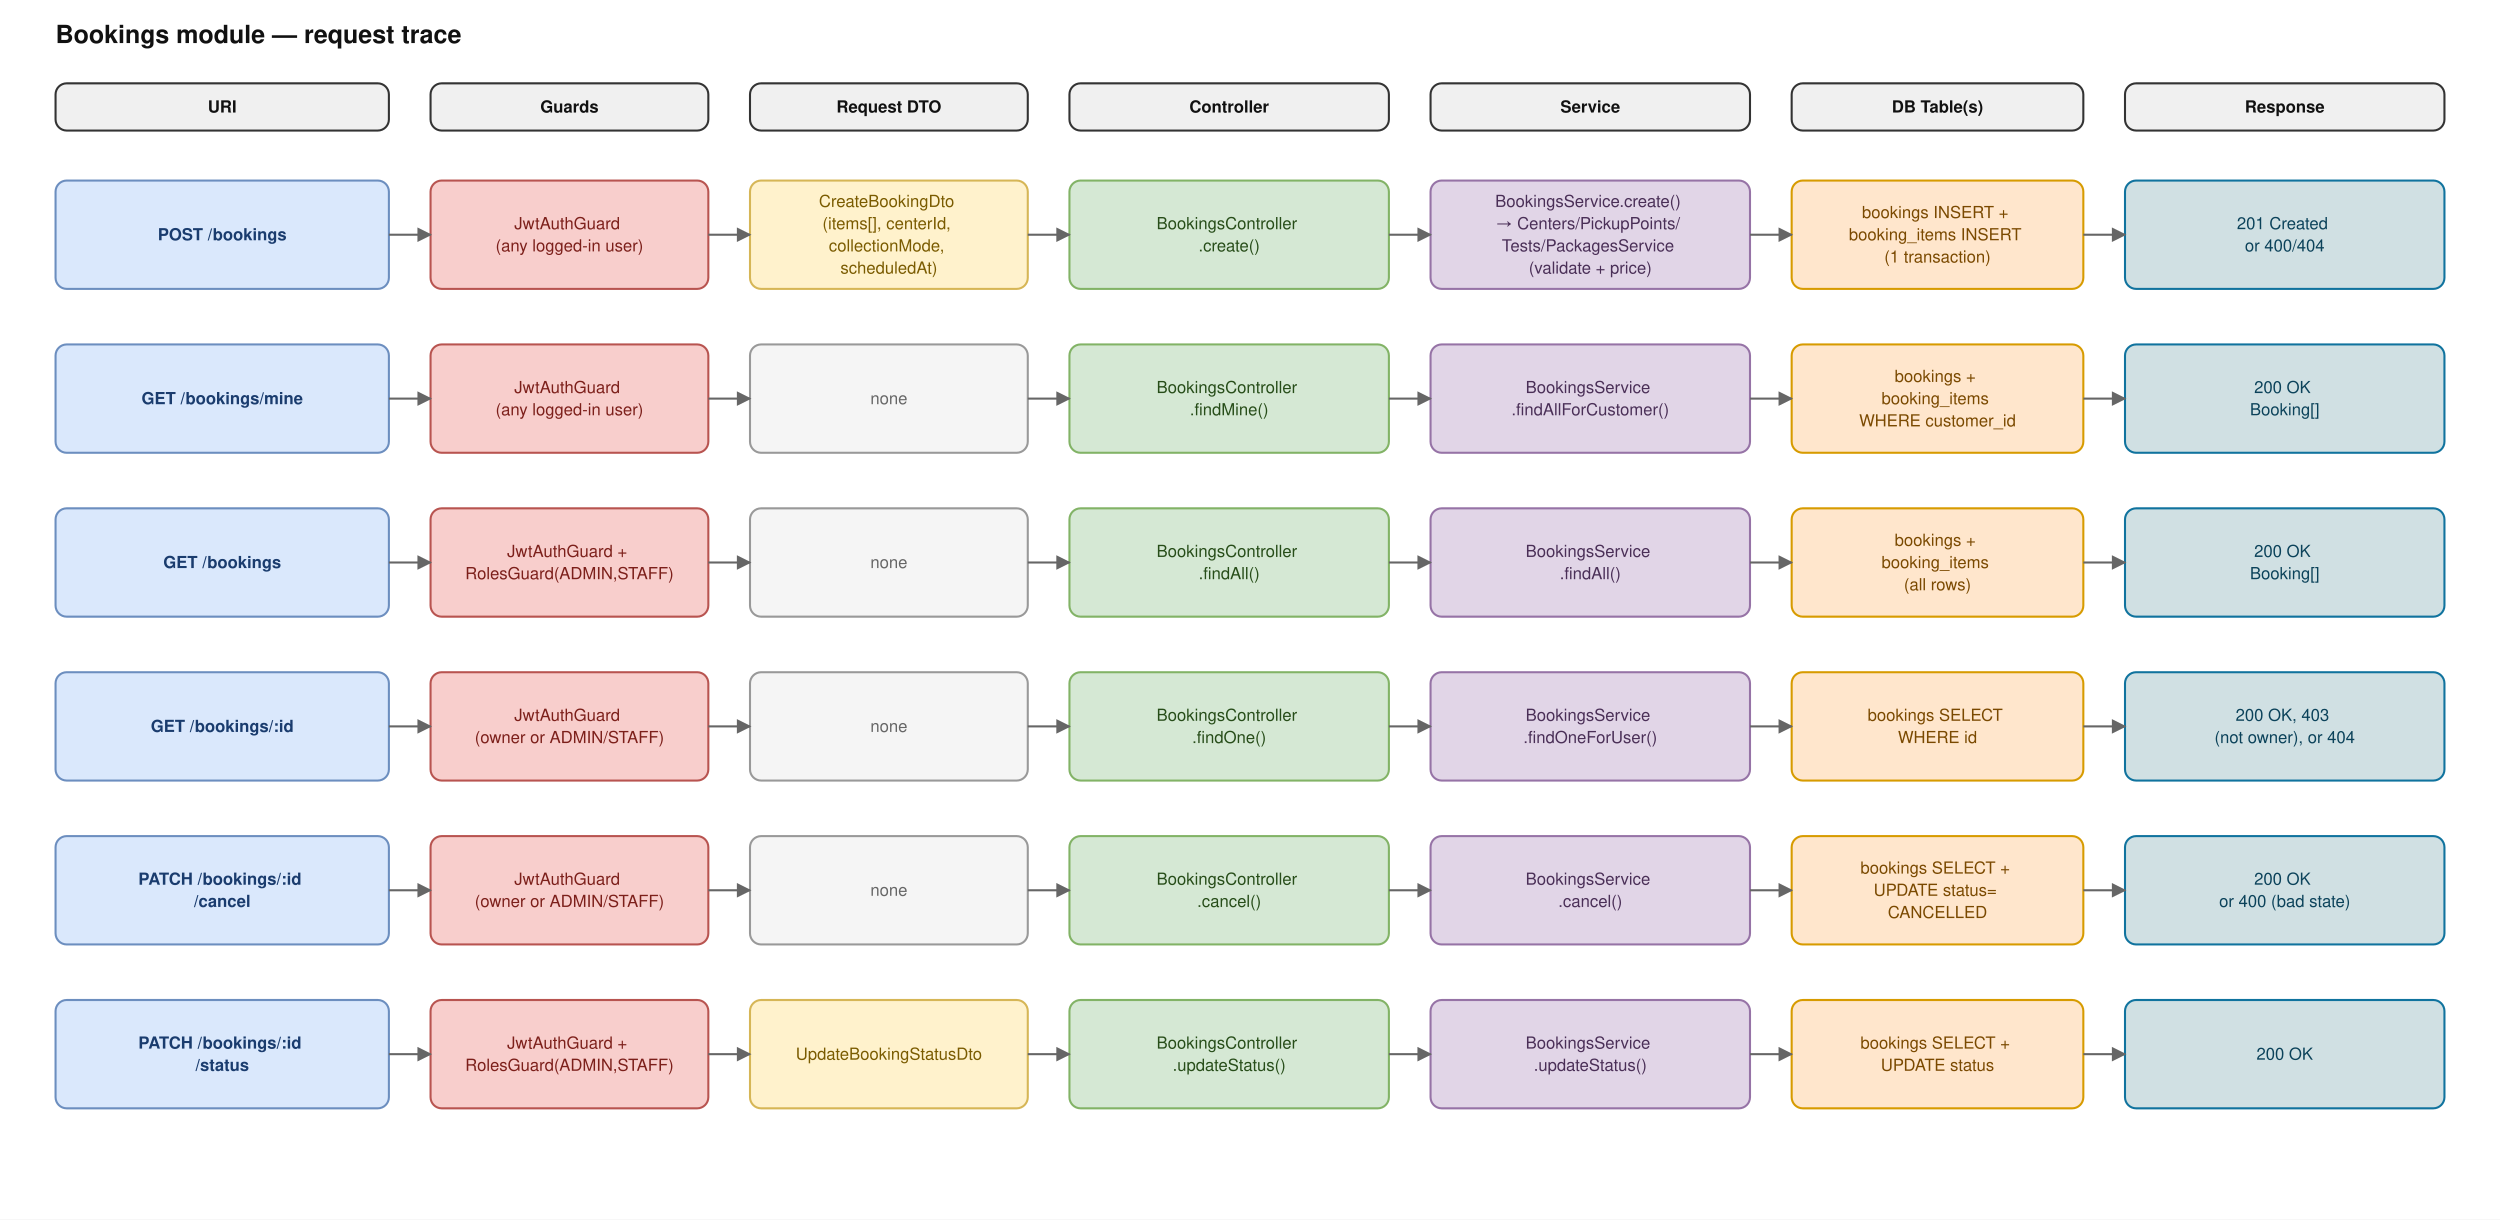
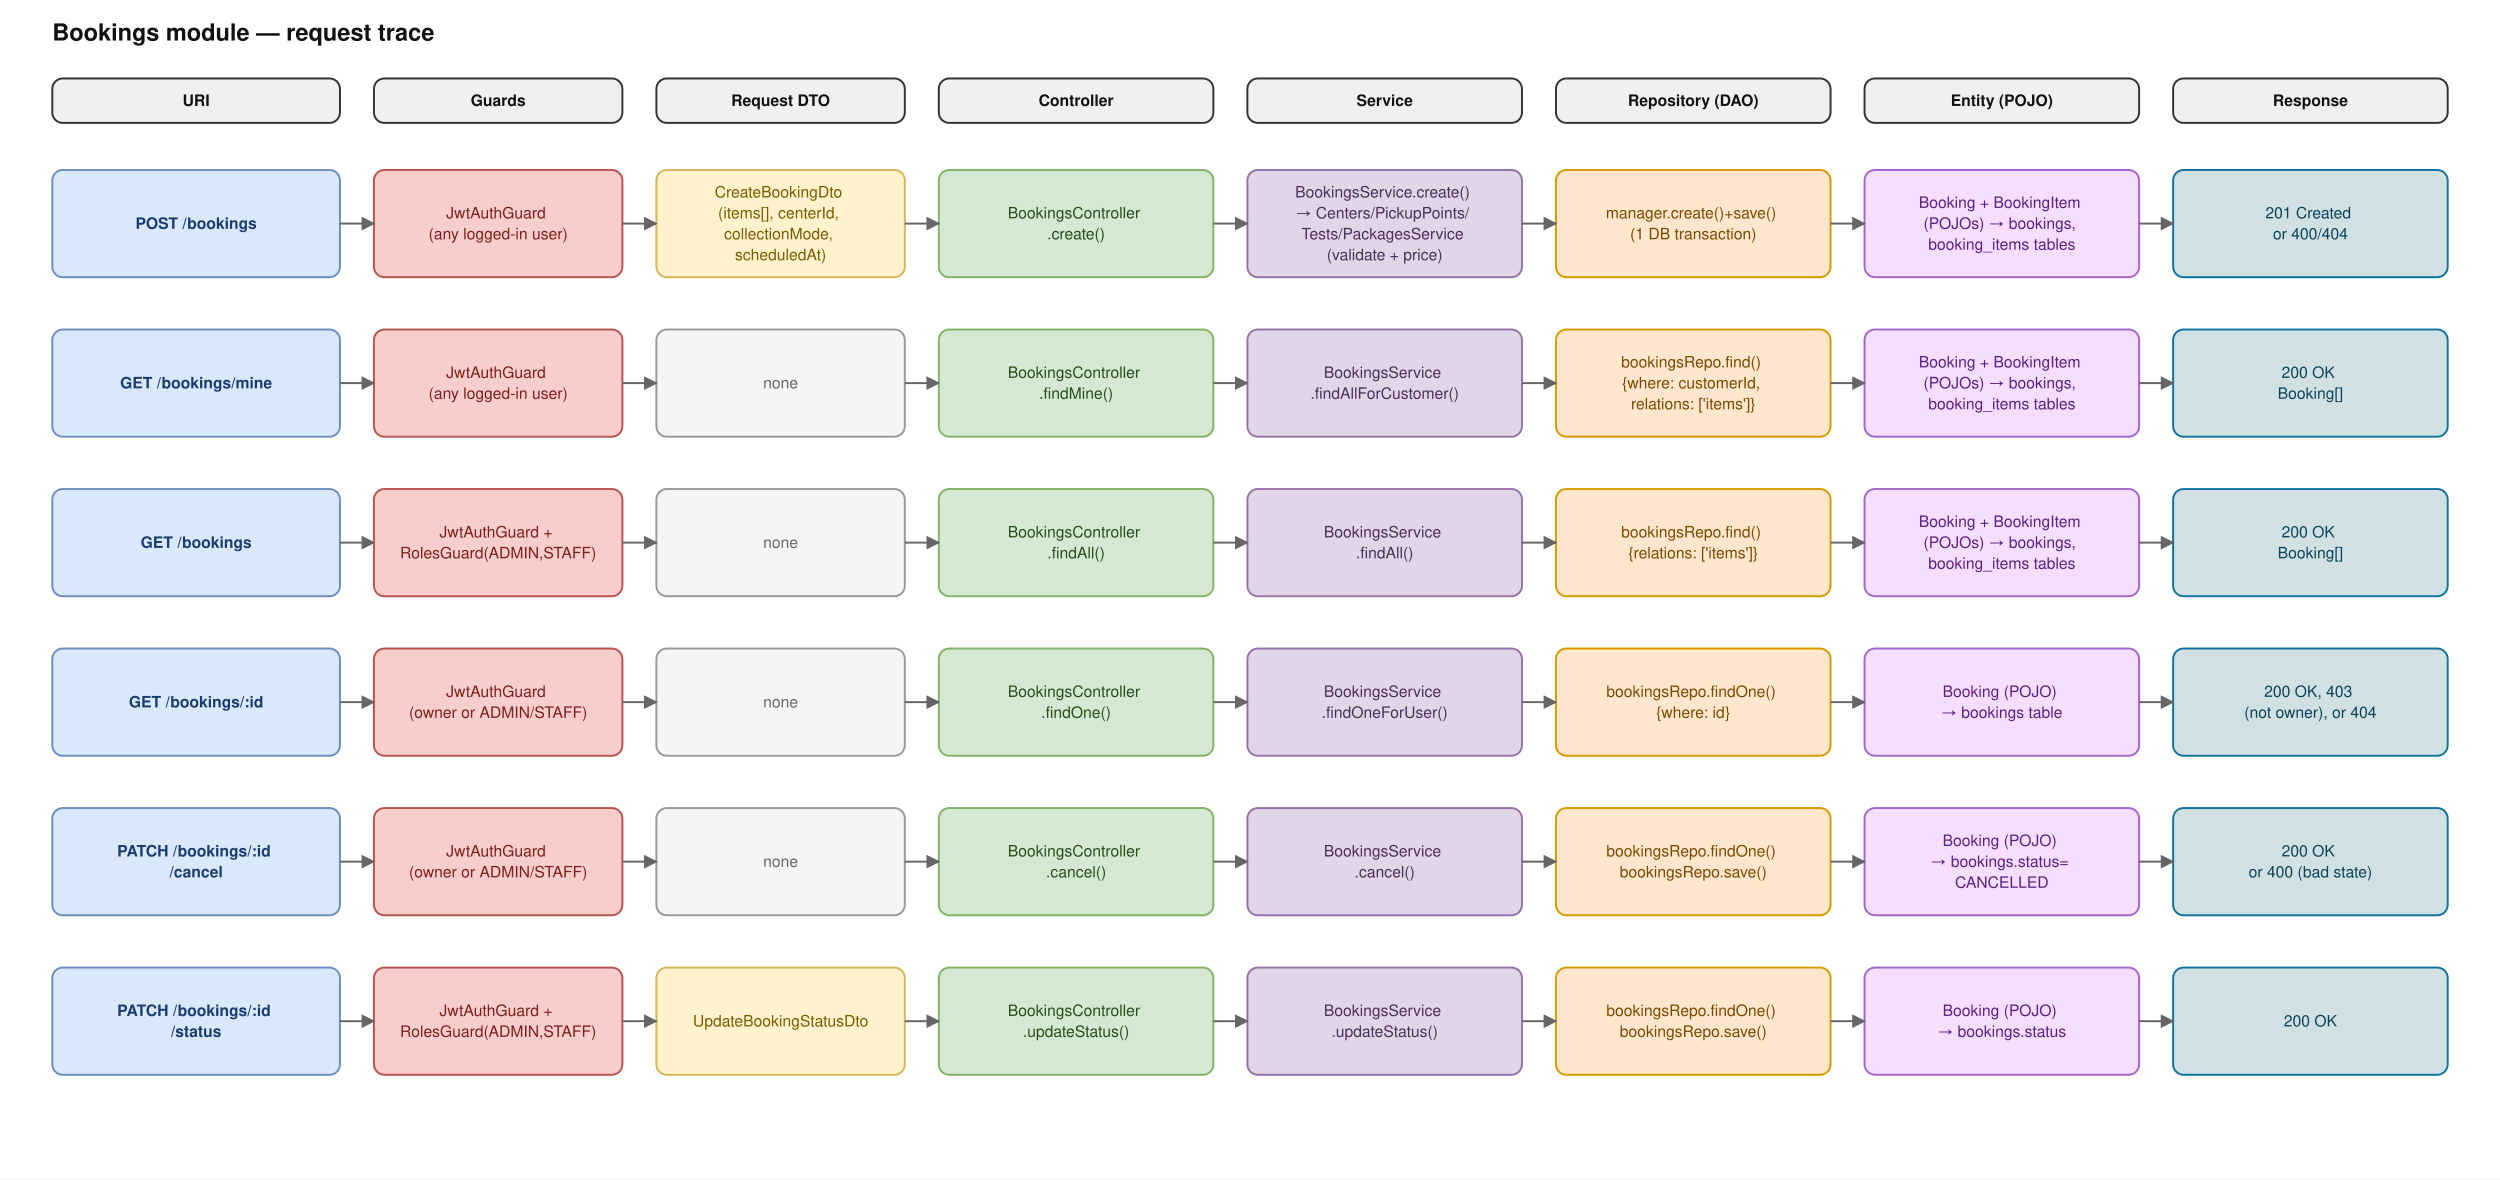
- <svg xmlns="http://www.w3.org/2000/svg" width="1800" height="878" viewBox="0 0 1800 878" font-family="Helvetica,Arial,sans-serif">
+ <svg xmlns="http://www.w3.org/2000/svg" width="1912" height="902" viewBox="0 0 1912 902" font-family="Helvetica,Arial,sans-serif">
  <defs>
    <marker id="arrow" viewBox="0 0 10 10" refX="9" refY="5" markerWidth="7" markerHeight="7" orient="auto-start-reverse">
      <path d="M 0 0 L 10 5 L 0 10 z" fill="#666666" />
    </marker>
  </defs>
-   <rect x="0" y="0" width="1800" height="878" fill="#ffffff" />
+   <rect x="0" y="0" width="1912" height="902" fill="#ffffff" />
  <text x="40" y="31.0" font-family="Helvetica,Arial,sans-serif" font-size="18" font-weight="bold" fill="#111111" text-anchor="start">Bookings module — request trace</text>
-   <rect x="40" y="60" width="240" height="34" rx="8" ry="8" fill="#f0f0f0" stroke="#333333" stroke-width="1.5" />
-   <text font-family="Helvetica,Arial,sans-serif" font-size="12" font-weight="bold" fill="#111111" text-anchor="middle">
-     <tspan x="160.0" y="81.0">URI</tspan>
-   </text>
-   <rect x="310" y="60" width="200" height="34" rx="8" ry="8" fill="#f0f0f0" stroke="#333333" stroke-width="1.5" />
-   <text font-family="Helvetica,Arial,sans-serif" font-size="12" font-weight="bold" fill="#111111" text-anchor="middle">
-     <tspan x="410.0" y="81.0">Guards</tspan>
-   </text>
-   <rect x="540" y="60" width="200" height="34" rx="8" ry="8" fill="#f0f0f0" stroke="#333333" stroke-width="1.5" />
-   <text font-family="Helvetica,Arial,sans-serif" font-size="12" font-weight="bold" fill="#111111" text-anchor="middle">
-     <tspan x="640.0" y="81.0">Request DTO</tspan>
-   </text>
-   <rect x="770" y="60" width="230" height="34" rx="8" ry="8" fill="#f0f0f0" stroke="#333333" stroke-width="1.5" />
-   <text font-family="Helvetica,Arial,sans-serif" font-size="12" font-weight="bold" fill="#111111" text-anchor="middle">
-     <tspan x="885.0" y="81.0">Controller</tspan>
-   </text>
-   <rect x="1030" y="60" width="230" height="34" rx="8" ry="8" fill="#f0f0f0" stroke="#333333" stroke-width="1.5" />
-   <text font-family="Helvetica,Arial,sans-serif" font-size="12" font-weight="bold" fill="#111111" text-anchor="middle">
-     <tspan x="1145.0" y="81.0">Service</tspan>
-   </text>
-   <rect x="1290" y="60" width="210" height="34" rx="8" ry="8" fill="#f0f0f0" stroke="#333333" stroke-width="1.5" />
-   <text font-family="Helvetica,Arial,sans-serif" font-size="12" font-weight="bold" fill="#111111" text-anchor="middle">
-     <tspan x="1395.0" y="81.0">DB Table(s)</tspan>
-   </text>
-   <rect x="1530" y="60" width="230" height="34" rx="8" ry="8" fill="#f0f0f0" stroke="#333333" stroke-width="1.5" />
-   <text font-family="Helvetica,Arial,sans-serif" font-size="12" font-weight="bold" fill="#111111" text-anchor="middle">
-     <tspan x="1645.0" y="81.0">Response</tspan>
-   </text>
-   <rect x="40" y="130" width="240" height="78" rx="8" ry="8" fill="#dae8fc" stroke="#6c8ebf" stroke-width="1.5" />
-   <text font-family="Helvetica,Arial,sans-serif" font-size="12" font-weight="bold" fill="#1a3c6e" text-anchor="middle">
-     <tspan x="160.0" y="173.0">POST /bookings</tspan>
-   </text>
-   <rect x="310" y="130" width="200" height="78" rx="8" ry="8" fill="#f8cecc" stroke="#b85450" stroke-width="1.5" />
-   <text font-family="Helvetica,Arial,sans-serif" font-size="12" font-weight="normal" fill="#7c1f1a" text-anchor="middle">
-     <tspan x="410.0" y="165.0">JwtAuthGuard</tspan>
-     <tspan x="410.0" y="181.0">(any logged-in user)</tspan>
-   </text>
-   <rect x="540" y="130" width="200" height="78" rx="8" ry="8" fill="#fff2cc" stroke="#d6b656" stroke-width="1.5" />
+   <rect x="40" y="60" width="220" height="34" rx="8" ry="8" fill="#f0f0f0" stroke="#333333" stroke-width="1.5" />
+   <text font-family="Helvetica,Arial,sans-serif" font-size="12" font-weight="bold" fill="#111111" text-anchor="middle">
+     <tspan x="150.0" y="81.0">URI</tspan>
+   </text>
+   <rect x="286" y="60" width="190" height="34" rx="8" ry="8" fill="#f0f0f0" stroke="#333333" stroke-width="1.5" />
+   <text font-family="Helvetica,Arial,sans-serif" font-size="12" font-weight="bold" fill="#111111" text-anchor="middle">
+     <tspan x="381.0" y="81.0">Guards</tspan>
+   </text>
+   <rect x="502" y="60" width="190" height="34" rx="8" ry="8" fill="#f0f0f0" stroke="#333333" stroke-width="1.5" />
+   <text font-family="Helvetica,Arial,sans-serif" font-size="12" font-weight="bold" fill="#111111" text-anchor="middle">
+     <tspan x="597.0" y="81.0">Request DTO</tspan>
+   </text>
+   <rect x="718" y="60" width="210" height="34" rx="8" ry="8" fill="#f0f0f0" stroke="#333333" stroke-width="1.5" />
+   <text font-family="Helvetica,Arial,sans-serif" font-size="12" font-weight="bold" fill="#111111" text-anchor="middle">
+     <tspan x="823.0" y="81.0">Controller</tspan>
+   </text>
+   <rect x="954" y="60" width="210" height="34" rx="8" ry="8" fill="#f0f0f0" stroke="#333333" stroke-width="1.5" />
+   <text font-family="Helvetica,Arial,sans-serif" font-size="12" font-weight="bold" fill="#111111" text-anchor="middle">
+     <tspan x="1059.0" y="81.0">Service</tspan>
+   </text>
+   <rect x="1190" y="60" width="210" height="34" rx="8" ry="8" fill="#f0f0f0" stroke="#333333" stroke-width="1.5" />
+   <text font-family="Helvetica,Arial,sans-serif" font-size="12" font-weight="bold" fill="#111111" text-anchor="middle">
+     <tspan x="1295.0" y="81.0">Repository (DAO)</tspan>
+   </text>
+   <rect x="1426" y="60" width="210" height="34" rx="8" ry="8" fill="#f0f0f0" stroke="#333333" stroke-width="1.5" />
+   <text font-family="Helvetica,Arial,sans-serif" font-size="12" font-weight="bold" fill="#111111" text-anchor="middle">
+     <tspan x="1531.0" y="81.0">Entity (POJO)</tspan>
+   </text>
+   <rect x="1662" y="60" width="210" height="34" rx="8" ry="8" fill="#f0f0f0" stroke="#333333" stroke-width="1.5" />
+   <text font-family="Helvetica,Arial,sans-serif" font-size="12" font-weight="bold" fill="#111111" text-anchor="middle">
+     <tspan x="1767.0" y="81.0">Response</tspan>
+   </text>
+   <rect x="40" y="130" width="220" height="82" rx="8" ry="8" fill="#dae8fc" stroke="#6c8ebf" stroke-width="1.5" />
+   <text font-family="Helvetica,Arial,sans-serif" font-size="12" font-weight="bold" fill="#1a3c6e" text-anchor="middle">
+     <tspan x="150.0" y="175.0">POST /bookings</tspan>
+   </text>
+   <rect x="286" y="130" width="190" height="82" rx="8" ry="8" fill="#f8cecc" stroke="#b85450" stroke-width="1.5" />
+   <text font-family="Helvetica,Arial,sans-serif" font-size="12" font-weight="normal" fill="#7c1f1a" text-anchor="middle">
+     <tspan x="381.0" y="167.0">JwtAuthGuard</tspan>
+     <tspan x="381.0" y="183.0">(any logged-in user)</tspan>
+   </text>
+   <rect x="502" y="130" width="190" height="82" rx="8" ry="8" fill="#fff2cc" stroke="#d6b656" stroke-width="1.5" />
  <text font-family="Helvetica,Arial,sans-serif" font-size="12" font-weight="normal" fill="#7a5b00" text-anchor="middle">
-     <tspan x="640.0" y="149.0">CreateBookingDto</tspan>
-     <tspan x="640.0" y="165.0">(items[], centerId,</tspan>
-     <tspan x="640.0" y="181.0">collectionMode,</tspan>
-     <tspan x="640.0" y="197.0">scheduledAt)</tspan>
-   </text>
-   <rect x="770" y="130" width="230" height="78" rx="8" ry="8" fill="#d5e8d4" stroke="#82b366" stroke-width="1.5" />
-   <text font-family="Helvetica,Arial,sans-serif" font-size="12" font-weight="normal" fill="#274d19" text-anchor="middle">
-     <tspan x="885.0" y="165.0">BookingsController</tspan>
-     <tspan x="885.0" y="181.0">.create()</tspan>
-   </text>
-   <rect x="1030" y="130" width="230" height="78" rx="8" ry="8" fill="#e1d5e7" stroke="#9673a6" stroke-width="1.5" />
-   <text font-family="Helvetica,Arial,sans-serif" font-size="12" font-weight="normal" fill="#4a2f57" text-anchor="middle">
-     <tspan x="1145.0" y="149.0">BookingsService.create()</tspan>
-     <tspan x="1145.0" y="165.0">→ Centers/PickupPoints/</tspan>
-     <tspan x="1145.0" y="181.0">Tests/PackagesService</tspan>
-     <tspan x="1145.0" y="197.0">(validate + price)</tspan>
-   </text>
-   <rect x="1290" y="130" width="210" height="78" rx="8" ry="8" fill="#ffe6cc" stroke="#d79b00" stroke-width="1.5" />
-   <text font-family="Helvetica,Arial,sans-serif" font-size="12" font-weight="normal" fill="#7a4900" text-anchor="middle">
-     <tspan x="1395.0" y="157.0">bookings INSERT +</tspan>
-     <tspan x="1395.0" y="173.0">booking_items INSERT</tspan>
-     <tspan x="1395.0" y="189.0">(1 transaction)</tspan>
-   </text>
-   <rect x="1530" y="130" width="230" height="78" rx="8" ry="8" fill="#d0e0e3" stroke="#10739e" stroke-width="1.5" />
-   <text font-family="Helvetica,Arial,sans-serif" font-size="12" font-weight="normal" fill="#0b425a" text-anchor="middle">
-     <tspan x="1645.0" y="165.0">201 Created</tspan>
-     <tspan x="1645.0" y="181.0">or 400/404</tspan>
-   </text>
-   <path d="M 280 169.0 L 310 169.0" fill="none" stroke="#666666" stroke-width="1.5" marker-end="url(#arrow)" />
-   <path d="M 510 169.0 L 540 169.0" fill="none" stroke="#666666" stroke-width="1.5" marker-end="url(#arrow)" />
-   <path d="M 740 169.0 L 770 169.0" fill="none" stroke="#666666" stroke-width="1.5" marker-end="url(#arrow)" />
-   <path d="M 1000 169.0 L 1030 169.0" fill="none" stroke="#666666" stroke-width="1.5" marker-end="url(#arrow)" />
-   <path d="M 1260 169.0 L 1290 169.0" fill="none" stroke="#666666" stroke-width="1.5" marker-end="url(#arrow)" />
-   <path d="M 1500 169.0 L 1530 169.0" fill="none" stroke="#666666" stroke-width="1.5" marker-end="url(#arrow)" />
-   <rect x="40" y="248" width="240" height="78" rx="8" ry="8" fill="#dae8fc" stroke="#6c8ebf" stroke-width="1.5" />
-   <text font-family="Helvetica,Arial,sans-serif" font-size="12" font-weight="bold" fill="#1a3c6e" text-anchor="middle">
-     <tspan x="160.0" y="291.0">GET /bookings/mine</tspan>
-   </text>
-   <rect x="310" y="248" width="200" height="78" rx="8" ry="8" fill="#f8cecc" stroke="#b85450" stroke-width="1.5" />
-   <text font-family="Helvetica,Arial,sans-serif" font-size="12" font-weight="normal" fill="#7c1f1a" text-anchor="middle">
-     <tspan x="410.0" y="283.0">JwtAuthGuard</tspan>
-     <tspan x="410.0" y="299.0">(any logged-in user)</tspan>
-   </text>
-   <rect x="540" y="248" width="200" height="78" rx="8" ry="8" fill="#f5f5f5" stroke="#999999" stroke-width="1.5" />
+     <tspan x="597.0" y="151.0">CreateBookingDto</tspan>
+     <tspan x="597.0" y="167.0">(items[], centerId,</tspan>
+     <tspan x="597.0" y="183.0">collectionMode,</tspan>
+     <tspan x="597.0" y="199.0">scheduledAt)</tspan>
+   </text>
+   <rect x="718" y="130" width="210" height="82" rx="8" ry="8" fill="#d5e8d4" stroke="#82b366" stroke-width="1.5" />
+   <text font-family="Helvetica,Arial,sans-serif" font-size="12" font-weight="normal" fill="#274d19" text-anchor="middle">
+     <tspan x="823.0" y="167.0">BookingsController</tspan>
+     <tspan x="823.0" y="183.0">.create()</tspan>
+   </text>
+   <rect x="954" y="130" width="210" height="82" rx="8" ry="8" fill="#e1d5e7" stroke="#9673a6" stroke-width="1.5" />
+   <text font-family="Helvetica,Arial,sans-serif" font-size="12" font-weight="normal" fill="#4a2f57" text-anchor="middle">
+     <tspan x="1059.0" y="151.0">BookingsService.create()</tspan>
+     <tspan x="1059.0" y="167.0">→ Centers/PickupPoints/</tspan>
+     <tspan x="1059.0" y="183.0">Tests/PackagesService</tspan>
+     <tspan x="1059.0" y="199.0">(validate + price)</tspan>
+   </text>
+   <rect x="1190" y="130" width="210" height="82" rx="8" ry="8" fill="#ffe6cc" stroke="#d79b00" stroke-width="1.5" />
+   <text font-family="Helvetica,Arial,sans-serif" font-size="12" font-weight="normal" fill="#7a4900" text-anchor="middle">
+     <tspan x="1295.0" y="167.0">manager.create()+save()</tspan>
+     <tspan x="1295.0" y="183.0">(1 DB transaction)</tspan>
+   </text>
+   <rect x="1426" y="130" width="210" height="82" rx="8" ry="8" fill="#f5deff" stroke="#a366cc" stroke-width="1.5" />
+   <text font-family="Helvetica,Arial,sans-serif" font-size="12" font-weight="normal" fill="#5a1f80" text-anchor="middle">
+     <tspan x="1531.0" y="159.0">Booking + BookingItem</tspan>
+     <tspan x="1531.0" y="175.0">(POJOs) → bookings,</tspan>
+     <tspan x="1531.0" y="191.0">booking_items tables</tspan>
+   </text>
+   <rect x="1662" y="130" width="210" height="82" rx="8" ry="8" fill="#d0e0e3" stroke="#10739e" stroke-width="1.5" />
+   <text font-family="Helvetica,Arial,sans-serif" font-size="12" font-weight="normal" fill="#0b425a" text-anchor="middle">
+     <tspan x="1767.0" y="167.0">201 Created</tspan>
+     <tspan x="1767.0" y="183.0">or 400/404</tspan>
+   </text>
+   <path d="M 260 171.0 L 286 171.0" fill="none" stroke="#666666" stroke-width="1.5" marker-end="url(#arrow)" />
+   <path d="M 476 171.0 L 502 171.0" fill="none" stroke="#666666" stroke-width="1.5" marker-end="url(#arrow)" />
+   <path d="M 692 171.0 L 718 171.0" fill="none" stroke="#666666" stroke-width="1.5" marker-end="url(#arrow)" />
+   <path d="M 928 171.0 L 954 171.0" fill="none" stroke="#666666" stroke-width="1.5" marker-end="url(#arrow)" />
+   <path d="M 1164 171.0 L 1190 171.0" fill="none" stroke="#666666" stroke-width="1.5" marker-end="url(#arrow)" />
+   <path d="M 1400 171.0 L 1426 171.0" fill="none" stroke="#666666" stroke-width="1.5" marker-end="url(#arrow)" />
+   <path d="M 1636 171.0 L 1662 171.0" fill="none" stroke="#666666" stroke-width="1.5" marker-end="url(#arrow)" />
+   <rect x="40" y="252" width="220" height="82" rx="8" ry="8" fill="#dae8fc" stroke="#6c8ebf" stroke-width="1.5" />
+   <text font-family="Helvetica,Arial,sans-serif" font-size="12" font-weight="bold" fill="#1a3c6e" text-anchor="middle">
+     <tspan x="150.0" y="297.0">GET /bookings/mine</tspan>
+   </text>
+   <rect x="286" y="252" width="190" height="82" rx="8" ry="8" fill="#f8cecc" stroke="#b85450" stroke-width="1.5" />
+   <text font-family="Helvetica,Arial,sans-serif" font-size="12" font-weight="normal" fill="#7c1f1a" text-anchor="middle">
+     <tspan x="381.0" y="289.0">JwtAuthGuard</tspan>
+     <tspan x="381.0" y="305.0">(any logged-in user)</tspan>
+   </text>
+   <rect x="502" y="252" width="190" height="82" rx="8" ry="8" fill="#f5f5f5" stroke="#999999" stroke-width="1.5" />
  <text font-family="Helvetica,Arial,sans-serif" font-size="12" font-weight="normal" fill="#666666" text-anchor="middle">
-     <tspan x="640.0" y="291.0">none</tspan>
-   </text>
-   <rect x="770" y="248" width="230" height="78" rx="8" ry="8" fill="#d5e8d4" stroke="#82b366" stroke-width="1.5" />
-   <text font-family="Helvetica,Arial,sans-serif" font-size="12" font-weight="normal" fill="#274d19" text-anchor="middle">
-     <tspan x="885.0" y="283.0">BookingsController</tspan>
-     <tspan x="885.0" y="299.0">.findMine()</tspan>
-   </text>
-   <rect x="1030" y="248" width="230" height="78" rx="8" ry="8" fill="#e1d5e7" stroke="#9673a6" stroke-width="1.5" />
-   <text font-family="Helvetica,Arial,sans-serif" font-size="12" font-weight="normal" fill="#4a2f57" text-anchor="middle">
-     <tspan x="1145.0" y="283.0">BookingsService</tspan>
-     <tspan x="1145.0" y="299.0">.findAllForCustomer()</tspan>
-   </text>
-   <rect x="1290" y="248" width="210" height="78" rx="8" ry="8" fill="#ffe6cc" stroke="#d79b00" stroke-width="1.5" />
-   <text font-family="Helvetica,Arial,sans-serif" font-size="12" font-weight="normal" fill="#7a4900" text-anchor="middle">
-     <tspan x="1395.0" y="275.0">bookings +</tspan>
-     <tspan x="1395.0" y="291.0">booking_items</tspan>
-     <tspan x="1395.0" y="307.0">WHERE customer_id</tspan>
-   </text>
-   <rect x="1530" y="248" width="230" height="78" rx="8" ry="8" fill="#d0e0e3" stroke="#10739e" stroke-width="1.5" />
-   <text font-family="Helvetica,Arial,sans-serif" font-size="12" font-weight="normal" fill="#0b425a" text-anchor="middle">
-     <tspan x="1645.0" y="283.0">200 OK</tspan>
-     <tspan x="1645.0" y="299.0">Booking[]</tspan>
-   </text>
-   <path d="M 280 287.0 L 310 287.0" fill="none" stroke="#666666" stroke-width="1.5" marker-end="url(#arrow)" />
-   <path d="M 510 287.0 L 540 287.0" fill="none" stroke="#666666" stroke-width="1.5" marker-end="url(#arrow)" />
-   <path d="M 740 287.0 L 770 287.0" fill="none" stroke="#666666" stroke-width="1.5" marker-end="url(#arrow)" />
-   <path d="M 1000 287.0 L 1030 287.0" fill="none" stroke="#666666" stroke-width="1.5" marker-end="url(#arrow)" />
-   <path d="M 1260 287.0 L 1290 287.0" fill="none" stroke="#666666" stroke-width="1.5" marker-end="url(#arrow)" />
-   <path d="M 1500 287.0 L 1530 287.0" fill="none" stroke="#666666" stroke-width="1.5" marker-end="url(#arrow)" />
-   <rect x="40" y="366" width="240" height="78" rx="8" ry="8" fill="#dae8fc" stroke="#6c8ebf" stroke-width="1.5" />
-   <text font-family="Helvetica,Arial,sans-serif" font-size="12" font-weight="bold" fill="#1a3c6e" text-anchor="middle">
-     <tspan x="160.0" y="409.0">GET /bookings</tspan>
-   </text>
-   <rect x="310" y="366" width="200" height="78" rx="8" ry="8" fill="#f8cecc" stroke="#b85450" stroke-width="1.5" />
-   <text font-family="Helvetica,Arial,sans-serif" font-size="12" font-weight="normal" fill="#7c1f1a" text-anchor="middle">
-     <tspan x="410.0" y="401.0">JwtAuthGuard +</tspan>
-     <tspan x="410.0" y="417.0">RolesGuard(ADMIN,STAFF)</tspan>
-   </text>
-   <rect x="540" y="366" width="200" height="78" rx="8" ry="8" fill="#f5f5f5" stroke="#999999" stroke-width="1.5" />
+     <tspan x="597.0" y="297.0">none</tspan>
+   </text>
+   <rect x="718" y="252" width="210" height="82" rx="8" ry="8" fill="#d5e8d4" stroke="#82b366" stroke-width="1.5" />
+   <text font-family="Helvetica,Arial,sans-serif" font-size="12" font-weight="normal" fill="#274d19" text-anchor="middle">
+     <tspan x="823.0" y="289.0">BookingsController</tspan>
+     <tspan x="823.0" y="305.0">.findMine()</tspan>
+   </text>
+   <rect x="954" y="252" width="210" height="82" rx="8" ry="8" fill="#e1d5e7" stroke="#9673a6" stroke-width="1.5" />
+   <text font-family="Helvetica,Arial,sans-serif" font-size="12" font-weight="normal" fill="#4a2f57" text-anchor="middle">
+     <tspan x="1059.0" y="289.0">BookingsService</tspan>
+     <tspan x="1059.0" y="305.0">.findAllForCustomer()</tspan>
+   </text>
+   <rect x="1190" y="252" width="210" height="82" rx="8" ry="8" fill="#ffe6cc" stroke="#d79b00" stroke-width="1.5" />
+   <text font-family="Helvetica,Arial,sans-serif" font-size="12" font-weight="normal" fill="#7a4900" text-anchor="middle">
+     <tspan x="1295.0" y="281.0">bookingsRepo.find()</tspan>
+     <tspan x="1295.0" y="297.0">{where: customerId,</tspan>
+     <tspan x="1295.0" y="313.0">relations: ['items']}</tspan>
+   </text>
+   <rect x="1426" y="252" width="210" height="82" rx="8" ry="8" fill="#f5deff" stroke="#a366cc" stroke-width="1.5" />
+   <text font-family="Helvetica,Arial,sans-serif" font-size="12" font-weight="normal" fill="#5a1f80" text-anchor="middle">
+     <tspan x="1531.0" y="281.0">Booking + BookingItem</tspan>
+     <tspan x="1531.0" y="297.0">(POJOs) → bookings,</tspan>
+     <tspan x="1531.0" y="313.0">booking_items tables</tspan>
+   </text>
+   <rect x="1662" y="252" width="210" height="82" rx="8" ry="8" fill="#d0e0e3" stroke="#10739e" stroke-width="1.5" />
+   <text font-family="Helvetica,Arial,sans-serif" font-size="12" font-weight="normal" fill="#0b425a" text-anchor="middle">
+     <tspan x="1767.0" y="289.0">200 OK</tspan>
+     <tspan x="1767.0" y="305.0">Booking[]</tspan>
+   </text>
+   <path d="M 260 293.0 L 286 293.0" fill="none" stroke="#666666" stroke-width="1.5" marker-end="url(#arrow)" />
+   <path d="M 476 293.0 L 502 293.0" fill="none" stroke="#666666" stroke-width="1.5" marker-end="url(#arrow)" />
+   <path d="M 692 293.0 L 718 293.0" fill="none" stroke="#666666" stroke-width="1.5" marker-end="url(#arrow)" />
+   <path d="M 928 293.0 L 954 293.0" fill="none" stroke="#666666" stroke-width="1.5" marker-end="url(#arrow)" />
+   <path d="M 1164 293.0 L 1190 293.0" fill="none" stroke="#666666" stroke-width="1.5" marker-end="url(#arrow)" />
+   <path d="M 1400 293.0 L 1426 293.0" fill="none" stroke="#666666" stroke-width="1.5" marker-end="url(#arrow)" />
+   <path d="M 1636 293.0 L 1662 293.0" fill="none" stroke="#666666" stroke-width="1.5" marker-end="url(#arrow)" />
+   <rect x="40" y="374" width="220" height="82" rx="8" ry="8" fill="#dae8fc" stroke="#6c8ebf" stroke-width="1.5" />
+   <text font-family="Helvetica,Arial,sans-serif" font-size="12" font-weight="bold" fill="#1a3c6e" text-anchor="middle">
+     <tspan x="150.0" y="419.0">GET /bookings</tspan>
+   </text>
+   <rect x="286" y="374" width="190" height="82" rx="8" ry="8" fill="#f8cecc" stroke="#b85450" stroke-width="1.5" />
+   <text font-family="Helvetica,Arial,sans-serif" font-size="12" font-weight="normal" fill="#7c1f1a" text-anchor="middle">
+     <tspan x="381.0" y="411.0">JwtAuthGuard +</tspan>
+     <tspan x="381.0" y="427.0">RolesGuard(ADMIN,STAFF)</tspan>
+   </text>
+   <rect x="502" y="374" width="190" height="82" rx="8" ry="8" fill="#f5f5f5" stroke="#999999" stroke-width="1.5" />
  <text font-family="Helvetica,Arial,sans-serif" font-size="12" font-weight="normal" fill="#666666" text-anchor="middle">
-     <tspan x="640.0" y="409.0">none</tspan>
-   </text>
-   <rect x="770" y="366" width="230" height="78" rx="8" ry="8" fill="#d5e8d4" stroke="#82b366" stroke-width="1.5" />
-   <text font-family="Helvetica,Arial,sans-serif" font-size="12" font-weight="normal" fill="#274d19" text-anchor="middle">
-     <tspan x="885.0" y="401.0">BookingsController</tspan>
-     <tspan x="885.0" y="417.0">.findAll()</tspan>
-   </text>
-   <rect x="1030" y="366" width="230" height="78" rx="8" ry="8" fill="#e1d5e7" stroke="#9673a6" stroke-width="1.5" />
-   <text font-family="Helvetica,Arial,sans-serif" font-size="12" font-weight="normal" fill="#4a2f57" text-anchor="middle">
-     <tspan x="1145.0" y="401.0">BookingsService</tspan>
-     <tspan x="1145.0" y="417.0">.findAll()</tspan>
-   </text>
-   <rect x="1290" y="366" width="210" height="78" rx="8" ry="8" fill="#ffe6cc" stroke="#d79b00" stroke-width="1.5" />
-   <text font-family="Helvetica,Arial,sans-serif" font-size="12" font-weight="normal" fill="#7a4900" text-anchor="middle">
-     <tspan x="1395.0" y="393.0">bookings +</tspan>
-     <tspan x="1395.0" y="409.0">booking_items</tspan>
-     <tspan x="1395.0" y="425.0">(all rows)</tspan>
-   </text>
-   <rect x="1530" y="366" width="230" height="78" rx="8" ry="8" fill="#d0e0e3" stroke="#10739e" stroke-width="1.5" />
-   <text font-family="Helvetica,Arial,sans-serif" font-size="12" font-weight="normal" fill="#0b425a" text-anchor="middle">
-     <tspan x="1645.0" y="401.0">200 OK</tspan>
-     <tspan x="1645.0" y="417.0">Booking[]</tspan>
-   </text>
-   <path d="M 280 405.0 L 310 405.0" fill="none" stroke="#666666" stroke-width="1.5" marker-end="url(#arrow)" />
-   <path d="M 510 405.0 L 540 405.0" fill="none" stroke="#666666" stroke-width="1.5" marker-end="url(#arrow)" />
-   <path d="M 740 405.0 L 770 405.0" fill="none" stroke="#666666" stroke-width="1.5" marker-end="url(#arrow)" />
-   <path d="M 1000 405.0 L 1030 405.0" fill="none" stroke="#666666" stroke-width="1.5" marker-end="url(#arrow)" />
-   <path d="M 1260 405.0 L 1290 405.0" fill="none" stroke="#666666" stroke-width="1.5" marker-end="url(#arrow)" />
-   <path d="M 1500 405.0 L 1530 405.0" fill="none" stroke="#666666" stroke-width="1.5" marker-end="url(#arrow)" />
-   <rect x="40" y="484" width="240" height="78" rx="8" ry="8" fill="#dae8fc" stroke="#6c8ebf" stroke-width="1.5" />
-   <text font-family="Helvetica,Arial,sans-serif" font-size="12" font-weight="bold" fill="#1a3c6e" text-anchor="middle">
-     <tspan x="160.0" y="527.0">GET /bookings/:id</tspan>
-   </text>
-   <rect x="310" y="484" width="200" height="78" rx="8" ry="8" fill="#f8cecc" stroke="#b85450" stroke-width="1.5" />
-   <text font-family="Helvetica,Arial,sans-serif" font-size="12" font-weight="normal" fill="#7c1f1a" text-anchor="middle">
-     <tspan x="410.0" y="519.0">JwtAuthGuard</tspan>
-     <tspan x="410.0" y="535.0">(owner or ADMIN/STAFF)</tspan>
-   </text>
-   <rect x="540" y="484" width="200" height="78" rx="8" ry="8" fill="#f5f5f5" stroke="#999999" stroke-width="1.5" />
+     <tspan x="597.0" y="419.0">none</tspan>
+   </text>
+   <rect x="718" y="374" width="210" height="82" rx="8" ry="8" fill="#d5e8d4" stroke="#82b366" stroke-width="1.5" />
+   <text font-family="Helvetica,Arial,sans-serif" font-size="12" font-weight="normal" fill="#274d19" text-anchor="middle">
+     <tspan x="823.0" y="411.0">BookingsController</tspan>
+     <tspan x="823.0" y="427.0">.findAll()</tspan>
+   </text>
+   <rect x="954" y="374" width="210" height="82" rx="8" ry="8" fill="#e1d5e7" stroke="#9673a6" stroke-width="1.5" />
+   <text font-family="Helvetica,Arial,sans-serif" font-size="12" font-weight="normal" fill="#4a2f57" text-anchor="middle">
+     <tspan x="1059.0" y="411.0">BookingsService</tspan>
+     <tspan x="1059.0" y="427.0">.findAll()</tspan>
+   </text>
+   <rect x="1190" y="374" width="210" height="82" rx="8" ry="8" fill="#ffe6cc" stroke="#d79b00" stroke-width="1.5" />
+   <text font-family="Helvetica,Arial,sans-serif" font-size="12" font-weight="normal" fill="#7a4900" text-anchor="middle">
+     <tspan x="1295.0" y="411.0">bookingsRepo.find()</tspan>
+     <tspan x="1295.0" y="427.0">{relations: ['items']}</tspan>
+   </text>
+   <rect x="1426" y="374" width="210" height="82" rx="8" ry="8" fill="#f5deff" stroke="#a366cc" stroke-width="1.5" />
+   <text font-family="Helvetica,Arial,sans-serif" font-size="12" font-weight="normal" fill="#5a1f80" text-anchor="middle">
+     <tspan x="1531.0" y="403.0">Booking + BookingItem</tspan>
+     <tspan x="1531.0" y="419.0">(POJOs) → bookings,</tspan>
+     <tspan x="1531.0" y="435.0">booking_items tables</tspan>
+   </text>
+   <rect x="1662" y="374" width="210" height="82" rx="8" ry="8" fill="#d0e0e3" stroke="#10739e" stroke-width="1.5" />
+   <text font-family="Helvetica,Arial,sans-serif" font-size="12" font-weight="normal" fill="#0b425a" text-anchor="middle">
+     <tspan x="1767.0" y="411.0">200 OK</tspan>
+     <tspan x="1767.0" y="427.0">Booking[]</tspan>
+   </text>
+   <path d="M 260 415.0 L 286 415.0" fill="none" stroke="#666666" stroke-width="1.5" marker-end="url(#arrow)" />
+   <path d="M 476 415.0 L 502 415.0" fill="none" stroke="#666666" stroke-width="1.5" marker-end="url(#arrow)" />
+   <path d="M 692 415.0 L 718 415.0" fill="none" stroke="#666666" stroke-width="1.5" marker-end="url(#arrow)" />
+   <path d="M 928 415.0 L 954 415.0" fill="none" stroke="#666666" stroke-width="1.5" marker-end="url(#arrow)" />
+   <path d="M 1164 415.0 L 1190 415.0" fill="none" stroke="#666666" stroke-width="1.5" marker-end="url(#arrow)" />
+   <path d="M 1400 415.0 L 1426 415.0" fill="none" stroke="#666666" stroke-width="1.5" marker-end="url(#arrow)" />
+   <path d="M 1636 415.0 L 1662 415.0" fill="none" stroke="#666666" stroke-width="1.5" marker-end="url(#arrow)" />
+   <rect x="40" y="496" width="220" height="82" rx="8" ry="8" fill="#dae8fc" stroke="#6c8ebf" stroke-width="1.5" />
+   <text font-family="Helvetica,Arial,sans-serif" font-size="12" font-weight="bold" fill="#1a3c6e" text-anchor="middle">
+     <tspan x="150.0" y="541.0">GET /bookings/:id</tspan>
+   </text>
+   <rect x="286" y="496" width="190" height="82" rx="8" ry="8" fill="#f8cecc" stroke="#b85450" stroke-width="1.5" />
+   <text font-family="Helvetica,Arial,sans-serif" font-size="12" font-weight="normal" fill="#7c1f1a" text-anchor="middle">
+     <tspan x="381.0" y="533.0">JwtAuthGuard</tspan>
+     <tspan x="381.0" y="549.0">(owner or ADMIN/STAFF)</tspan>
+   </text>
+   <rect x="502" y="496" width="190" height="82" rx="8" ry="8" fill="#f5f5f5" stroke="#999999" stroke-width="1.5" />
  <text font-family="Helvetica,Arial,sans-serif" font-size="12" font-weight="normal" fill="#666666" text-anchor="middle">
-     <tspan x="640.0" y="527.0">none</tspan>
-   </text>
-   <rect x="770" y="484" width="230" height="78" rx="8" ry="8" fill="#d5e8d4" stroke="#82b366" stroke-width="1.5" />
-   <text font-family="Helvetica,Arial,sans-serif" font-size="12" font-weight="normal" fill="#274d19" text-anchor="middle">
-     <tspan x="885.0" y="519.0">BookingsController</tspan>
-     <tspan x="885.0" y="535.0">.findOne()</tspan>
-   </text>
-   <rect x="1030" y="484" width="230" height="78" rx="8" ry="8" fill="#e1d5e7" stroke="#9673a6" stroke-width="1.5" />
-   <text font-family="Helvetica,Arial,sans-serif" font-size="12" font-weight="normal" fill="#4a2f57" text-anchor="middle">
-     <tspan x="1145.0" y="519.0">BookingsService</tspan>
-     <tspan x="1145.0" y="535.0">.findOneForUser()</tspan>
-   </text>
-   <rect x="1290" y="484" width="210" height="78" rx="8" ry="8" fill="#ffe6cc" stroke="#d79b00" stroke-width="1.5" />
-   <text font-family="Helvetica,Arial,sans-serif" font-size="12" font-weight="normal" fill="#7a4900" text-anchor="middle">
-     <tspan x="1395.0" y="519.0">bookings SELECT</tspan>
-     <tspan x="1395.0" y="535.0">WHERE id</tspan>
-   </text>
-   <rect x="1530" y="484" width="230" height="78" rx="8" ry="8" fill="#d0e0e3" stroke="#10739e" stroke-width="1.5" />
-   <text font-family="Helvetica,Arial,sans-serif" font-size="12" font-weight="normal" fill="#0b425a" text-anchor="middle">
-     <tspan x="1645.0" y="519.0">200 OK, 403</tspan>
-     <tspan x="1645.0" y="535.0">(not owner), or 404</tspan>
-   </text>
-   <path d="M 280 523.0 L 310 523.0" fill="none" stroke="#666666" stroke-width="1.5" marker-end="url(#arrow)" />
-   <path d="M 510 523.0 L 540 523.0" fill="none" stroke="#666666" stroke-width="1.5" marker-end="url(#arrow)" />
-   <path d="M 740 523.0 L 770 523.0" fill="none" stroke="#666666" stroke-width="1.5" marker-end="url(#arrow)" />
-   <path d="M 1000 523.0 L 1030 523.0" fill="none" stroke="#666666" stroke-width="1.5" marker-end="url(#arrow)" />
-   <path d="M 1260 523.0 L 1290 523.0" fill="none" stroke="#666666" stroke-width="1.5" marker-end="url(#arrow)" />
-   <path d="M 1500 523.0 L 1530 523.0" fill="none" stroke="#666666" stroke-width="1.5" marker-end="url(#arrow)" />
-   <rect x="40" y="602" width="240" height="78" rx="8" ry="8" fill="#dae8fc" stroke="#6c8ebf" stroke-width="1.5" />
-   <text font-family="Helvetica,Arial,sans-serif" font-size="12" font-weight="bold" fill="#1a3c6e" text-anchor="middle">
-     <tspan x="160.0" y="637.0">PATCH /bookings/:id</tspan>
-     <tspan x="160.0" y="653.0">/cancel</tspan>
-   </text>
-   <rect x="310" y="602" width="200" height="78" rx="8" ry="8" fill="#f8cecc" stroke="#b85450" stroke-width="1.5" />
-   <text font-family="Helvetica,Arial,sans-serif" font-size="12" font-weight="normal" fill="#7c1f1a" text-anchor="middle">
-     <tspan x="410.0" y="637.0">JwtAuthGuard</tspan>
-     <tspan x="410.0" y="653.0">(owner or ADMIN/STAFF)</tspan>
-   </text>
-   <rect x="540" y="602" width="200" height="78" rx="8" ry="8" fill="#f5f5f5" stroke="#999999" stroke-width="1.5" />
+     <tspan x="597.0" y="541.0">none</tspan>
+   </text>
+   <rect x="718" y="496" width="210" height="82" rx="8" ry="8" fill="#d5e8d4" stroke="#82b366" stroke-width="1.5" />
+   <text font-family="Helvetica,Arial,sans-serif" font-size="12" font-weight="normal" fill="#274d19" text-anchor="middle">
+     <tspan x="823.0" y="533.0">BookingsController</tspan>
+     <tspan x="823.0" y="549.0">.findOne()</tspan>
+   </text>
+   <rect x="954" y="496" width="210" height="82" rx="8" ry="8" fill="#e1d5e7" stroke="#9673a6" stroke-width="1.5" />
+   <text font-family="Helvetica,Arial,sans-serif" font-size="12" font-weight="normal" fill="#4a2f57" text-anchor="middle">
+     <tspan x="1059.0" y="533.0">BookingsService</tspan>
+     <tspan x="1059.0" y="549.0">.findOneForUser()</tspan>
+   </text>
+   <rect x="1190" y="496" width="210" height="82" rx="8" ry="8" fill="#ffe6cc" stroke="#d79b00" stroke-width="1.5" />
+   <text font-family="Helvetica,Arial,sans-serif" font-size="12" font-weight="normal" fill="#7a4900" text-anchor="middle">
+     <tspan x="1295.0" y="533.0">bookingsRepo.findOne()</tspan>
+     <tspan x="1295.0" y="549.0">{where: id}</tspan>
+   </text>
+   <rect x="1426" y="496" width="210" height="82" rx="8" ry="8" fill="#f5deff" stroke="#a366cc" stroke-width="1.5" />
+   <text font-family="Helvetica,Arial,sans-serif" font-size="12" font-weight="normal" fill="#5a1f80" text-anchor="middle">
+     <tspan x="1531.0" y="533.0">Booking (POJO)</tspan>
+     <tspan x="1531.0" y="549.0">→ bookings table</tspan>
+   </text>
+   <rect x="1662" y="496" width="210" height="82" rx="8" ry="8" fill="#d0e0e3" stroke="#10739e" stroke-width="1.5" />
+   <text font-family="Helvetica,Arial,sans-serif" font-size="12" font-weight="normal" fill="#0b425a" text-anchor="middle">
+     <tspan x="1767.0" y="533.0">200 OK, 403</tspan>
+     <tspan x="1767.0" y="549.0">(not owner), or 404</tspan>
+   </text>
+   <path d="M 260 537.0 L 286 537.0" fill="none" stroke="#666666" stroke-width="1.5" marker-end="url(#arrow)" />
+   <path d="M 476 537.0 L 502 537.0" fill="none" stroke="#666666" stroke-width="1.5" marker-end="url(#arrow)" />
+   <path d="M 692 537.0 L 718 537.0" fill="none" stroke="#666666" stroke-width="1.5" marker-end="url(#arrow)" />
+   <path d="M 928 537.0 L 954 537.0" fill="none" stroke="#666666" stroke-width="1.5" marker-end="url(#arrow)" />
+   <path d="M 1164 537.0 L 1190 537.0" fill="none" stroke="#666666" stroke-width="1.5" marker-end="url(#arrow)" />
+   <path d="M 1400 537.0 L 1426 537.0" fill="none" stroke="#666666" stroke-width="1.5" marker-end="url(#arrow)" />
+   <path d="M 1636 537.0 L 1662 537.0" fill="none" stroke="#666666" stroke-width="1.5" marker-end="url(#arrow)" />
+   <rect x="40" y="618" width="220" height="82" rx="8" ry="8" fill="#dae8fc" stroke="#6c8ebf" stroke-width="1.5" />
+   <text font-family="Helvetica,Arial,sans-serif" font-size="12" font-weight="bold" fill="#1a3c6e" text-anchor="middle">
+     <tspan x="150.0" y="655.0">PATCH /bookings/:id</tspan>
+     <tspan x="150.0" y="671.0">/cancel</tspan>
+   </text>
+   <rect x="286" y="618" width="190" height="82" rx="8" ry="8" fill="#f8cecc" stroke="#b85450" stroke-width="1.5" />
+   <text font-family="Helvetica,Arial,sans-serif" font-size="12" font-weight="normal" fill="#7c1f1a" text-anchor="middle">
+     <tspan x="381.0" y="655.0">JwtAuthGuard</tspan>
+     <tspan x="381.0" y="671.0">(owner or ADMIN/STAFF)</tspan>
+   </text>
+   <rect x="502" y="618" width="190" height="82" rx="8" ry="8" fill="#f5f5f5" stroke="#999999" stroke-width="1.5" />
  <text font-family="Helvetica,Arial,sans-serif" font-size="12" font-weight="normal" fill="#666666" text-anchor="middle">
-     <tspan x="640.0" y="645.0">none</tspan>
-   </text>
-   <rect x="770" y="602" width="230" height="78" rx="8" ry="8" fill="#d5e8d4" stroke="#82b366" stroke-width="1.5" />
-   <text font-family="Helvetica,Arial,sans-serif" font-size="12" font-weight="normal" fill="#274d19" text-anchor="middle">
-     <tspan x="885.0" y="637.0">BookingsController</tspan>
-     <tspan x="885.0" y="653.0">.cancel()</tspan>
-   </text>
-   <rect x="1030" y="602" width="230" height="78" rx="8" ry="8" fill="#e1d5e7" stroke="#9673a6" stroke-width="1.5" />
-   <text font-family="Helvetica,Arial,sans-serif" font-size="12" font-weight="normal" fill="#4a2f57" text-anchor="middle">
-     <tspan x="1145.0" y="637.0">BookingsService</tspan>
-     <tspan x="1145.0" y="653.0">.cancel()</tspan>
-   </text>
-   <rect x="1290" y="602" width="210" height="78" rx="8" ry="8" fill="#ffe6cc" stroke="#d79b00" stroke-width="1.5" />
-   <text font-family="Helvetica,Arial,sans-serif" font-size="12" font-weight="normal" fill="#7a4900" text-anchor="middle">
-     <tspan x="1395.0" y="629.0">bookings SELECT +</tspan>
-     <tspan x="1395.0" y="645.0">UPDATE status=</tspan>
-     <tspan x="1395.0" y="661.0">CANCELLED</tspan>
-   </text>
-   <rect x="1530" y="602" width="230" height="78" rx="8" ry="8" fill="#d0e0e3" stroke="#10739e" stroke-width="1.5" />
-   <text font-family="Helvetica,Arial,sans-serif" font-size="12" font-weight="normal" fill="#0b425a" text-anchor="middle">
-     <tspan x="1645.0" y="637.0">200 OK</tspan>
-     <tspan x="1645.0" y="653.0">or 400 (bad state)</tspan>
-   </text>
-   <path d="M 280 641.0 L 310 641.0" fill="none" stroke="#666666" stroke-width="1.5" marker-end="url(#arrow)" />
-   <path d="M 510 641.0 L 540 641.0" fill="none" stroke="#666666" stroke-width="1.5" marker-end="url(#arrow)" />
-   <path d="M 740 641.0 L 770 641.0" fill="none" stroke="#666666" stroke-width="1.5" marker-end="url(#arrow)" />
-   <path d="M 1000 641.0 L 1030 641.0" fill="none" stroke="#666666" stroke-width="1.5" marker-end="url(#arrow)" />
-   <path d="M 1260 641.0 L 1290 641.0" fill="none" stroke="#666666" stroke-width="1.5" marker-end="url(#arrow)" />
-   <path d="M 1500 641.0 L 1530 641.0" fill="none" stroke="#666666" stroke-width="1.5" marker-end="url(#arrow)" />
-   <rect x="40" y="720" width="240" height="78" rx="8" ry="8" fill="#dae8fc" stroke="#6c8ebf" stroke-width="1.5" />
-   <text font-family="Helvetica,Arial,sans-serif" font-size="12" font-weight="bold" fill="#1a3c6e" text-anchor="middle">
-     <tspan x="160.0" y="755.0">PATCH /bookings/:id</tspan>
-     <tspan x="160.0" y="771.0">/status</tspan>
-   </text>
-   <rect x="310" y="720" width="200" height="78" rx="8" ry="8" fill="#f8cecc" stroke="#b85450" stroke-width="1.5" />
-   <text font-family="Helvetica,Arial,sans-serif" font-size="12" font-weight="normal" fill="#7c1f1a" text-anchor="middle">
-     <tspan x="410.0" y="755.0">JwtAuthGuard +</tspan>
-     <tspan x="410.0" y="771.0">RolesGuard(ADMIN,STAFF)</tspan>
-   </text>
-   <rect x="540" y="720" width="200" height="78" rx="8" ry="8" fill="#fff2cc" stroke="#d6b656" stroke-width="1.5" />
+     <tspan x="597.0" y="663.0">none</tspan>
+   </text>
+   <rect x="718" y="618" width="210" height="82" rx="8" ry="8" fill="#d5e8d4" stroke="#82b366" stroke-width="1.5" />
+   <text font-family="Helvetica,Arial,sans-serif" font-size="12" font-weight="normal" fill="#274d19" text-anchor="middle">
+     <tspan x="823.0" y="655.0">BookingsController</tspan>
+     <tspan x="823.0" y="671.0">.cancel()</tspan>
+   </text>
+   <rect x="954" y="618" width="210" height="82" rx="8" ry="8" fill="#e1d5e7" stroke="#9673a6" stroke-width="1.5" />
+   <text font-family="Helvetica,Arial,sans-serif" font-size="12" font-weight="normal" fill="#4a2f57" text-anchor="middle">
+     <tspan x="1059.0" y="655.0">BookingsService</tspan>
+     <tspan x="1059.0" y="671.0">.cancel()</tspan>
+   </text>
+   <rect x="1190" y="618" width="210" height="82" rx="8" ry="8" fill="#ffe6cc" stroke="#d79b00" stroke-width="1.5" />
+   <text font-family="Helvetica,Arial,sans-serif" font-size="12" font-weight="normal" fill="#7a4900" text-anchor="middle">
+     <tspan x="1295.0" y="655.0">bookingsRepo.findOne()</tspan>
+     <tspan x="1295.0" y="671.0">bookingsRepo.save()</tspan>
+   </text>
+   <rect x="1426" y="618" width="210" height="82" rx="8" ry="8" fill="#f5deff" stroke="#a366cc" stroke-width="1.5" />
+   <text font-family="Helvetica,Arial,sans-serif" font-size="12" font-weight="normal" fill="#5a1f80" text-anchor="middle">
+     <tspan x="1531.0" y="647.0">Booking (POJO)</tspan>
+     <tspan x="1531.0" y="663.0">→ bookings.status=</tspan>
+     <tspan x="1531.0" y="679.0">CANCELLED</tspan>
+   </text>
+   <rect x="1662" y="618" width="210" height="82" rx="8" ry="8" fill="#d0e0e3" stroke="#10739e" stroke-width="1.5" />
+   <text font-family="Helvetica,Arial,sans-serif" font-size="12" font-weight="normal" fill="#0b425a" text-anchor="middle">
+     <tspan x="1767.0" y="655.0">200 OK</tspan>
+     <tspan x="1767.0" y="671.0">or 400 (bad state)</tspan>
+   </text>
+   <path d="M 260 659.0 L 286 659.0" fill="none" stroke="#666666" stroke-width="1.5" marker-end="url(#arrow)" />
+   <path d="M 476 659.0 L 502 659.0" fill="none" stroke="#666666" stroke-width="1.5" marker-end="url(#arrow)" />
+   <path d="M 692 659.0 L 718 659.0" fill="none" stroke="#666666" stroke-width="1.5" marker-end="url(#arrow)" />
+   <path d="M 928 659.0 L 954 659.0" fill="none" stroke="#666666" stroke-width="1.5" marker-end="url(#arrow)" />
+   <path d="M 1164 659.0 L 1190 659.0" fill="none" stroke="#666666" stroke-width="1.5" marker-end="url(#arrow)" />
+   <path d="M 1400 659.0 L 1426 659.0" fill="none" stroke="#666666" stroke-width="1.5" marker-end="url(#arrow)" />
+   <path d="M 1636 659.0 L 1662 659.0" fill="none" stroke="#666666" stroke-width="1.5" marker-end="url(#arrow)" />
+   <rect x="40" y="740" width="220" height="82" rx="8" ry="8" fill="#dae8fc" stroke="#6c8ebf" stroke-width="1.5" />
+   <text font-family="Helvetica,Arial,sans-serif" font-size="12" font-weight="bold" fill="#1a3c6e" text-anchor="middle">
+     <tspan x="150.0" y="777.0">PATCH /bookings/:id</tspan>
+     <tspan x="150.0" y="793.0">/status</tspan>
+   </text>
+   <rect x="286" y="740" width="190" height="82" rx="8" ry="8" fill="#f8cecc" stroke="#b85450" stroke-width="1.5" />
+   <text font-family="Helvetica,Arial,sans-serif" font-size="12" font-weight="normal" fill="#7c1f1a" text-anchor="middle">
+     <tspan x="381.0" y="777.0">JwtAuthGuard +</tspan>
+     <tspan x="381.0" y="793.0">RolesGuard(ADMIN,STAFF)</tspan>
+   </text>
+   <rect x="502" y="740" width="190" height="82" rx="8" ry="8" fill="#fff2cc" stroke="#d6b656" stroke-width="1.5" />
  <text font-family="Helvetica,Arial,sans-serif" font-size="12" font-weight="normal" fill="#7a5b00" text-anchor="middle">
-     <tspan x="640.0" y="763.0">UpdateBookingStatusDto</tspan>
-   </text>
-   <rect x="770" y="720" width="230" height="78" rx="8" ry="8" fill="#d5e8d4" stroke="#82b366" stroke-width="1.5" />
-   <text font-family="Helvetica,Arial,sans-serif" font-size="12" font-weight="normal" fill="#274d19" text-anchor="middle">
-     <tspan x="885.0" y="755.0">BookingsController</tspan>
-     <tspan x="885.0" y="771.0">.updateStatus()</tspan>
-   </text>
-   <rect x="1030" y="720" width="230" height="78" rx="8" ry="8" fill="#e1d5e7" stroke="#9673a6" stroke-width="1.5" />
-   <text font-family="Helvetica,Arial,sans-serif" font-size="12" font-weight="normal" fill="#4a2f57" text-anchor="middle">
-     <tspan x="1145.0" y="755.0">BookingsService</tspan>
-     <tspan x="1145.0" y="771.0">.updateStatus()</tspan>
-   </text>
-   <rect x="1290" y="720" width="210" height="78" rx="8" ry="8" fill="#ffe6cc" stroke="#d79b00" stroke-width="1.5" />
-   <text font-family="Helvetica,Arial,sans-serif" font-size="12" font-weight="normal" fill="#7a4900" text-anchor="middle">
-     <tspan x="1395.0" y="755.0">bookings SELECT +</tspan>
-     <tspan x="1395.0" y="771.0">UPDATE status</tspan>
-   </text>
-   <rect x="1530" y="720" width="230" height="78" rx="8" ry="8" fill="#d0e0e3" stroke="#10739e" stroke-width="1.5" />
-   <text font-family="Helvetica,Arial,sans-serif" font-size="12" font-weight="normal" fill="#0b425a" text-anchor="middle">
-     <tspan x="1645.0" y="763.0">200 OK</tspan>
-   </text>
-   <path d="M 280 759.0 L 310 759.0" fill="none" stroke="#666666" stroke-width="1.5" marker-end="url(#arrow)" />
-   <path d="M 510 759.0 L 540 759.0" fill="none" stroke="#666666" stroke-width="1.5" marker-end="url(#arrow)" />
-   <path d="M 740 759.0 L 770 759.0" fill="none" stroke="#666666" stroke-width="1.5" marker-end="url(#arrow)" />
-   <path d="M 1000 759.0 L 1030 759.0" fill="none" stroke="#666666" stroke-width="1.5" marker-end="url(#arrow)" />
-   <path d="M 1260 759.0 L 1290 759.0" fill="none" stroke="#666666" stroke-width="1.5" marker-end="url(#arrow)" />
-   <path d="M 1500 759.0 L 1530 759.0" fill="none" stroke="#666666" stroke-width="1.5" marker-end="url(#arrow)" />
+     <tspan x="597.0" y="785.0">UpdateBookingStatusDto</tspan>
+   </text>
+   <rect x="718" y="740" width="210" height="82" rx="8" ry="8" fill="#d5e8d4" stroke="#82b366" stroke-width="1.5" />
+   <text font-family="Helvetica,Arial,sans-serif" font-size="12" font-weight="normal" fill="#274d19" text-anchor="middle">
+     <tspan x="823.0" y="777.0">BookingsController</tspan>
+     <tspan x="823.0" y="793.0">.updateStatus()</tspan>
+   </text>
+   <rect x="954" y="740" width="210" height="82" rx="8" ry="8" fill="#e1d5e7" stroke="#9673a6" stroke-width="1.5" />
+   <text font-family="Helvetica,Arial,sans-serif" font-size="12" font-weight="normal" fill="#4a2f57" text-anchor="middle">
+     <tspan x="1059.0" y="777.0">BookingsService</tspan>
+     <tspan x="1059.0" y="793.0">.updateStatus()</tspan>
+   </text>
+   <rect x="1190" y="740" width="210" height="82" rx="8" ry="8" fill="#ffe6cc" stroke="#d79b00" stroke-width="1.5" />
+   <text font-family="Helvetica,Arial,sans-serif" font-size="12" font-weight="normal" fill="#7a4900" text-anchor="middle">
+     <tspan x="1295.0" y="777.0">bookingsRepo.findOne()</tspan>
+     <tspan x="1295.0" y="793.0">bookingsRepo.save()</tspan>
+   </text>
+   <rect x="1426" y="740" width="210" height="82" rx="8" ry="8" fill="#f5deff" stroke="#a366cc" stroke-width="1.5" />
+   <text font-family="Helvetica,Arial,sans-serif" font-size="12" font-weight="normal" fill="#5a1f80" text-anchor="middle">
+     <tspan x="1531.0" y="777.0">Booking (POJO)</tspan>
+     <tspan x="1531.0" y="793.0">→ bookings.status</tspan>
+   </text>
+   <rect x="1662" y="740" width="210" height="82" rx="8" ry="8" fill="#d0e0e3" stroke="#10739e" stroke-width="1.5" />
+   <text font-family="Helvetica,Arial,sans-serif" font-size="12" font-weight="normal" fill="#0b425a" text-anchor="middle">
+     <tspan x="1767.0" y="785.0">200 OK</tspan>
+   </text>
+   <path d="M 260 781.0 L 286 781.0" fill="none" stroke="#666666" stroke-width="1.5" marker-end="url(#arrow)" />
+   <path d="M 476 781.0 L 502 781.0" fill="none" stroke="#666666" stroke-width="1.5" marker-end="url(#arrow)" />
+   <path d="M 692 781.0 L 718 781.0" fill="none" stroke="#666666" stroke-width="1.5" marker-end="url(#arrow)" />
+   <path d="M 928 781.0 L 954 781.0" fill="none" stroke="#666666" stroke-width="1.5" marker-end="url(#arrow)" />
+   <path d="M 1164 781.0 L 1190 781.0" fill="none" stroke="#666666" stroke-width="1.5" marker-end="url(#arrow)" />
+   <path d="M 1400 781.0 L 1426 781.0" fill="none" stroke="#666666" stroke-width="1.5" marker-end="url(#arrow)" />
+   <path d="M 1636 781.0 L 1662 781.0" fill="none" stroke="#666666" stroke-width="1.5" marker-end="url(#arrow)" />
</svg>
